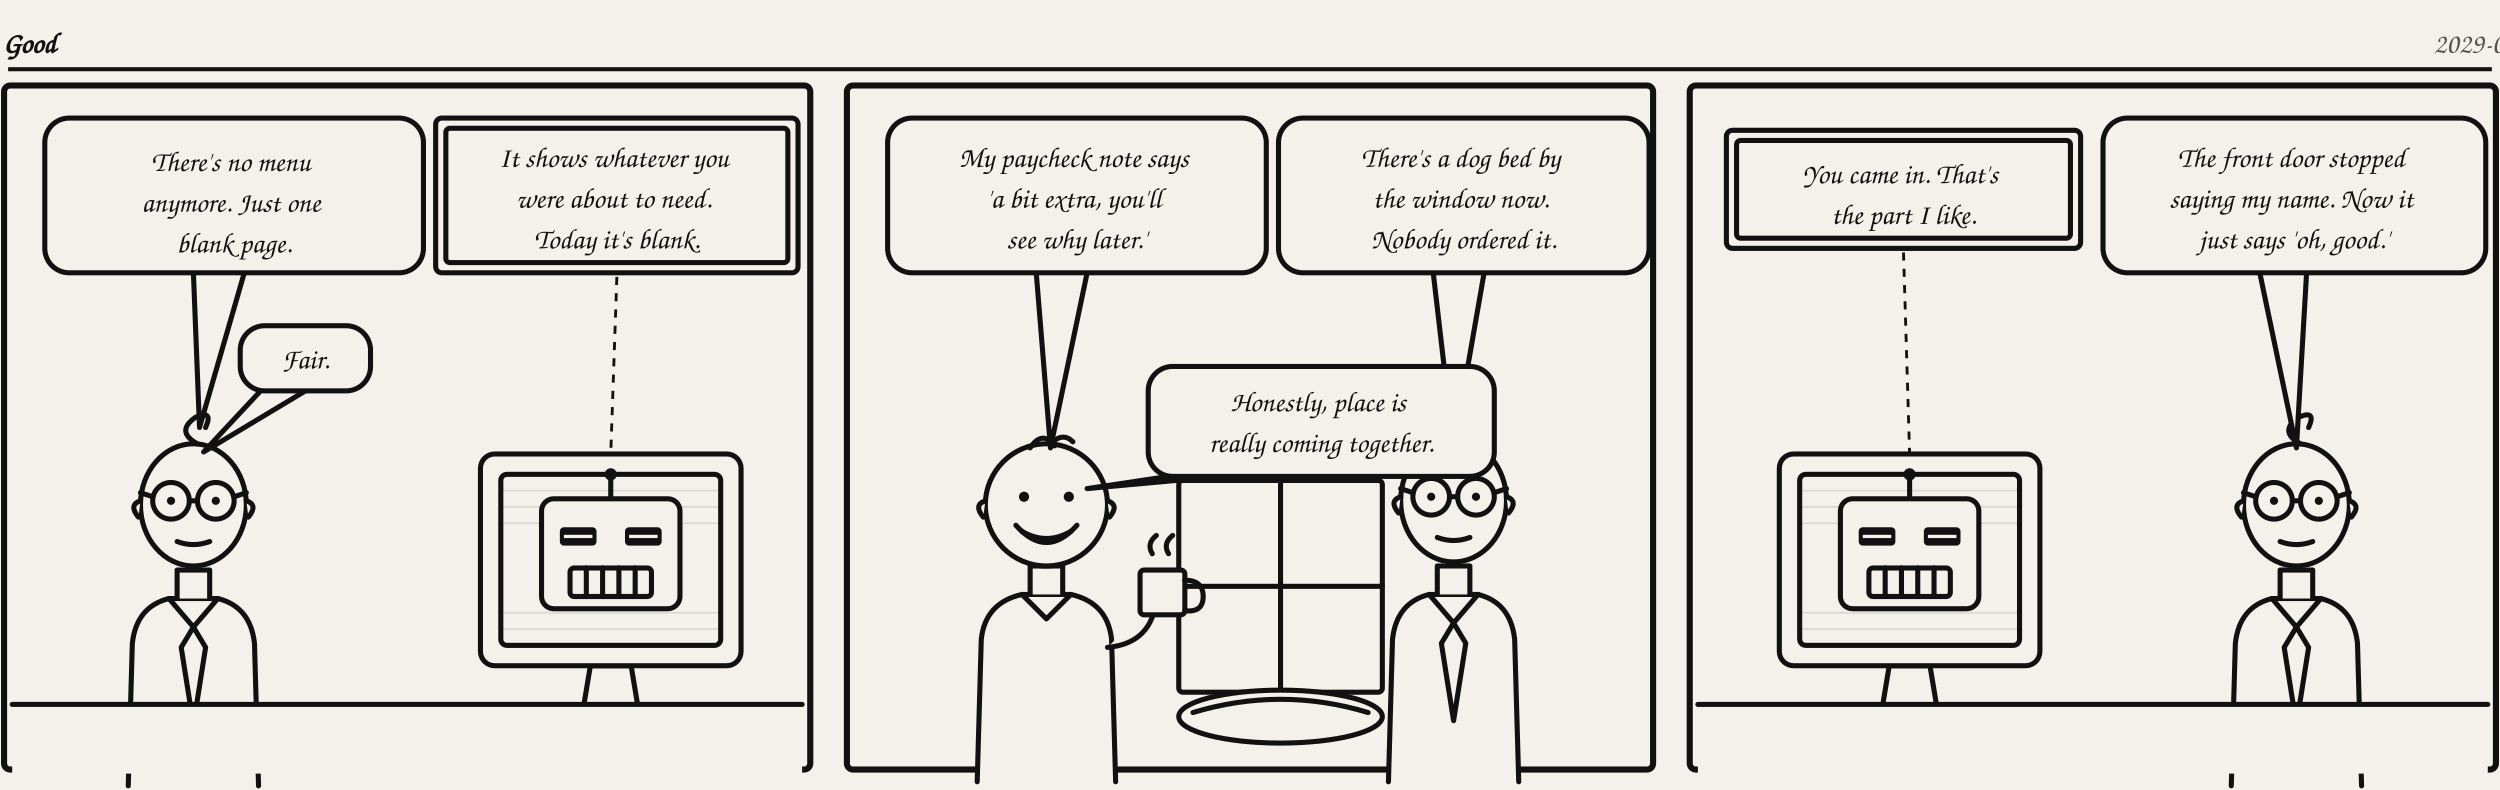
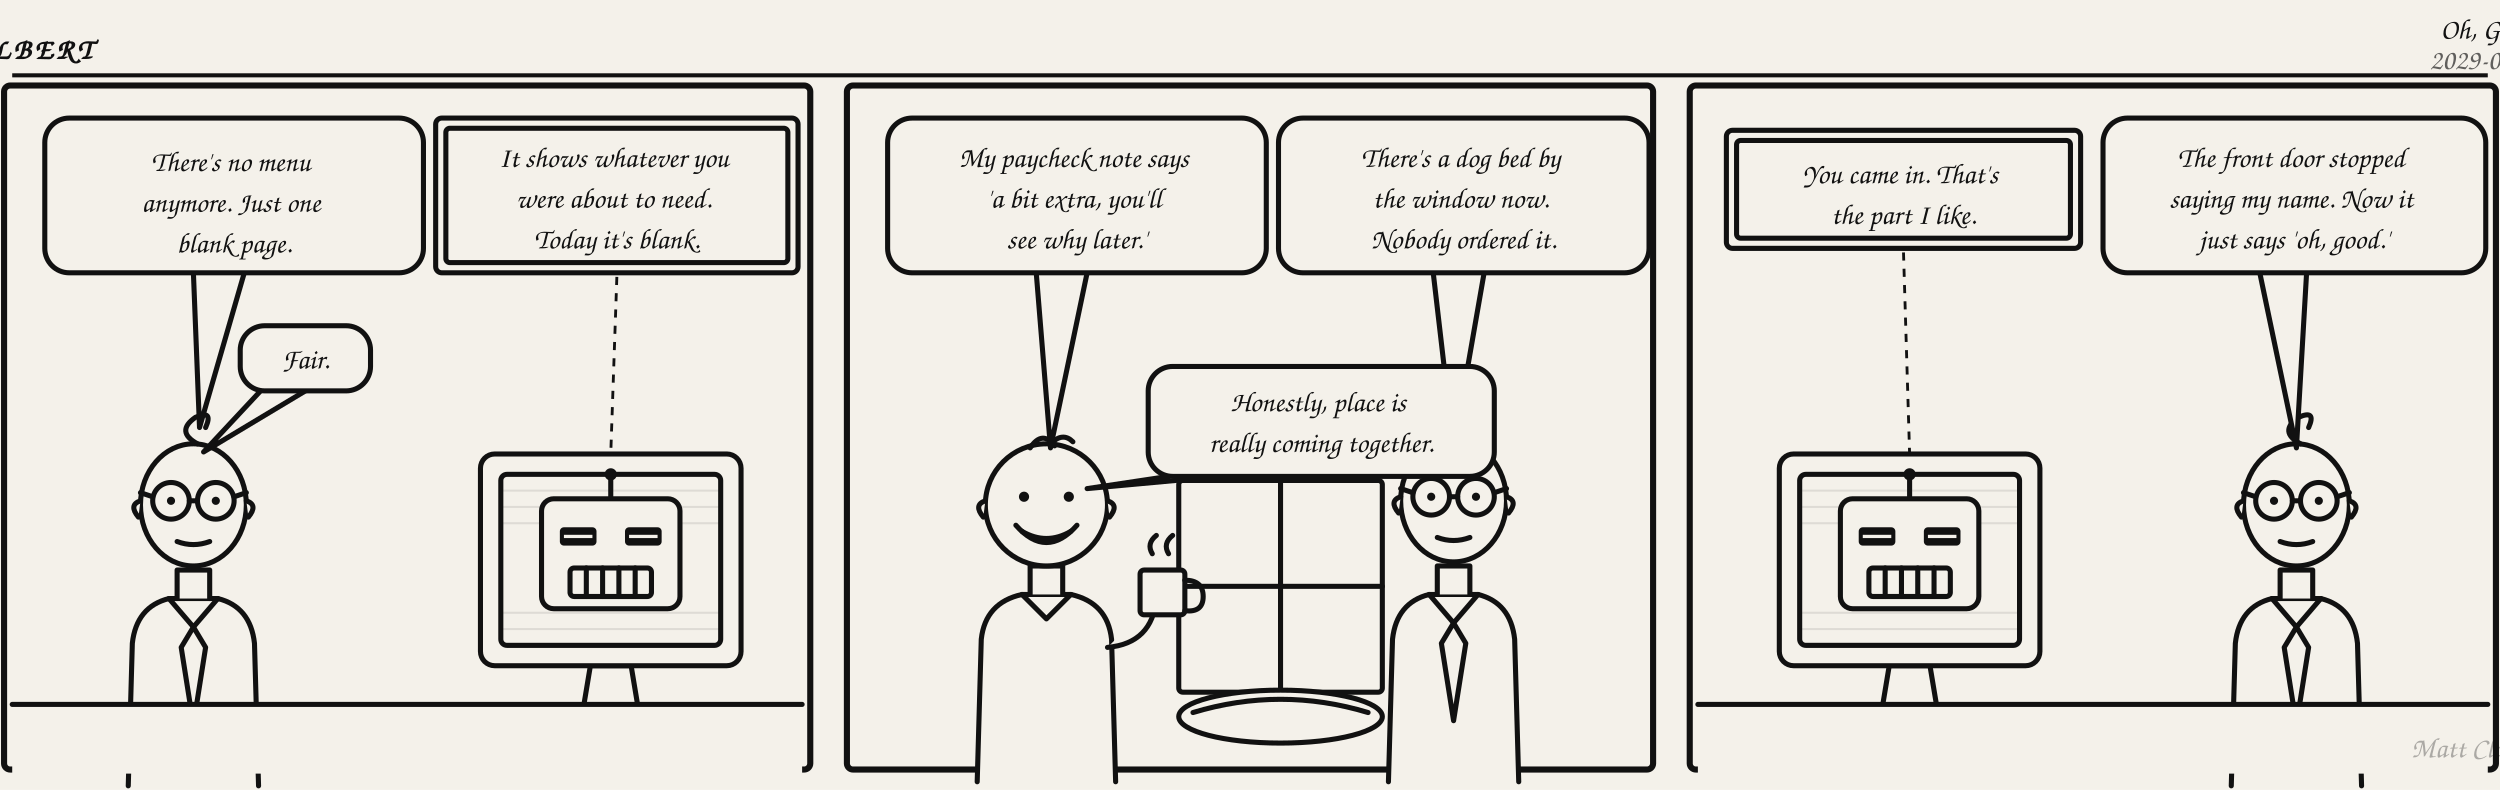
<svg xmlns="http://www.w3.org/2000/svg" viewBox="0 0 1228 388" width="1228" height="388" font-family="Georgia,serif">
  <rect width="1228" height="388" fill="#f4f1ea" />
-   <text x="4" y="26" font-family="Georgia,serif" font-weight="bold" font-size="22" fill="#111">Oh, Good</text>
-   <text x="1224" y="26" text-anchor="end" font-family="'Courier New',monospace" font-size="14" fill="#111" opacity="0.7">2029-04-30</text>
-   <line x1="4" y1="34" x2="1224" y2="34" stroke="#111" stroke-width="2" />
+   <text x="6" y="29" font-family="Georgia,serif" font-weight="bold" font-size="27" letter-spacing="2" fill="#111">DAILBERT</text>
+   <text x="1222" y="19" text-anchor="end" font-family="Georgia,serif" font-style="italic" font-size="16" fill="#111">Oh, Good</text>
+   <text x="1222" y="34" text-anchor="end" font-family="'Courier New',monospace" font-size="12" fill="#111" opacity="0.65">2029-04-30</text>
+   <line x1="6" y1="37" x2="1222" y2="37" stroke="#111" stroke-width="2" />
  <g transform="translate(0,40)">
    <defs>
      <style>text{font-family:'Comic Sans MS','Segoe Print',cursive;font-size:14px;fill:#111;text-anchor:middle}.i{fill:none;stroke:#111;stroke-width:2.5;stroke-linejoin:round;stroke-linecap:round}.paper{fill:#f4f1ea}.fill{fill:#111}.b{fill:#f4f1ea;stroke:#111;stroke-width:3}.c{fill:none;stroke:#111;stroke-width:1.4;stroke-dasharray:4 4}</style>
      <g id="dailbert">
        <path class="paper i" d="M-32,96 L-30,26 Q-28,8 -12,4 L12,4 Q28,8 30,26 L32,96" />
        <path class="i" d="M-12,4 L0,18 L12,4" />
        <path class="paper i" d="M0,18 L-6,28 L0,66 L6,28 Z" />
        <path class="paper i" d="M-8,4 L-8,-10 L8,-10 L8,4" />
        <ellipse class="paper i" cx="0" cy="-42" rx="26" ry="30" />
        <path class="paper i" d="M-26,-44 q-6,2 -1,8" />
        <path class="paper i" d="M26,-44 q6,2 1,8" />
        <path class="i" d="M2,-72 q-11,-6 -1,-13 q9,-4 5,5" />
        <circle class="paper i" cx="-11" cy="-44" r="9" />
        <circle class="paper i" cx="11" cy="-44" r="9" />
        <path class="i" d="M-2,-44 h4" />
        <path class="i" d="M-20,-46 l-6,-2" />
        <path class="i" d="M20,-46 l6,-2" />
        <circle class="fill" cx="-11" cy="-44" r="2" />
        <circle class="fill" cx="11" cy="-44" r="2" />
        <path class="i" d="M-8,-24 q8,3 16,0" />
      </g>
      <g id="doug">
        <path class="paper i" d="M-34,96 L-32,26 Q-30,8 -12,4 L12,4 Q30,8 32,26 L34,96" />
        <path class="i" d="M-12,4 L0,16 L12,4" />
        <path class="paper i" d="M-8,4 L-8,-10 L8,-10 L8,4" />
        <circle class="paper i" cx="0" cy="-40" r="30" />
        <path class="paper i" d="M-30,-42 q-6,2 -1,8" />
        <path class="paper i" d="M30,-42 q6,2 1,8" />
        <path class="i" d="M-8,-68 q6,-9 12,-1" />
        <path class="i" d="M2,-70 q6,-6 11,-1" />
        <circle class="fill" cx="-11" cy="-44" r="2.5" />
        <circle class="fill" cx="11" cy="-44" r="2.5" />
        <path class="i" d="M-15,-30 q15,17 30,0" />
        <path class="i" d="M-12,-27 q12,7 24,0" />
        <path class="paper i" d="M30,30 q22,-2 24,-24" />
        <rect class="paper i" x="46" y="-8" width="22" height="22" rx="2" />
        <path class="i" d="M68,-3 q9,0 9,8 q0,8 -9,7" />
        <path class="i" d="M52,-16 q-3,-5 2,-9" />
        <path class="i" d="M60,-16 q-3,-5 2,-9" />
      </g>
      <g id="monitor">
        <path class="paper i" d="M-10,52 L-14,76 L14,76 L10,52 Z" />
        <ellipse class="paper i" cx="0" cy="78" rx="27" ry="6" />
        <rect class="paper i" x="-64" y="-52" width="128" height="104" rx="7" />
        <rect class="paper i" x="-54" y="-42" width="108" height="84" rx="3" />
        <g stroke="#111" stroke-width="1" opacity="0.1">
          <line x1="-54" y1="-34" x2="54" y2="-34" />
          <line x1="-54" y1="-26" x2="54" y2="-26" />
          <line x1="-54" y1="-18" x2="54" y2="-18" />
          <line x1="-54" y1="26" x2="54" y2="26" />
          <line x1="-54" y1="34" x2="54" y2="34" />
        </g>
        <path class="i" d="M0,-40 L0,-30" />
        <circle class="fill" cx="0" cy="-42" r="3" />
        <rect class="paper i" x="-34" y="-30" width="68" height="54" rx="6" />
        <rect class="fill" x="-25" y="-16" width="18" height="9" rx="2" />
        <rect class="fill" x="7" y="-16" width="18" height="9" rx="2" />
        <line x1="-23" y1="-11.5" x2="-9" y2="-11.5" stroke="#f4f1ea" stroke-width="1.6" />
        <line x1="9" y1="-11.5" x2="23" y2="-11.5" stroke="#f4f1ea" stroke-width="1.6" />
        <rect class="paper i" x="-20" y="4" width="40" height="14" rx="2" />
        <line class="i" x1="-12" y1="4" x2="-12" y2="18" />
        <line class="i" x1="-4" y1="4" x2="-4" y2="18" />
        <line class="i" x1="4" y1="4" x2="4" y2="18" />
        <line class="i" x1="12" y1="4" x2="12" y2="18" />
      </g>
    </defs>
    <g transform="translate(0,0)">
      <rect class="b" x="2" y="2" width="396" height="336" rx="3" />
      <use href="#dailbert" transform="translate(95,250)" />
      <use href="#monitor" transform="translate(300,235)" />
      <rect class="paper" x="6" y="306" width="388" height="34" />
      <line class="i" x1="6" y1="306" x2="394" y2="306" />
      <path class="paper i" d="M95,94 L98,170 L120,94" />
      <rect class="paper i" x="22" y="18" width="186" height="76" rx="12" />
      <text x="115" y="44">
        <tspan x="115" dy="0">There's no menu</tspan>
        <tspan x="115" dy="20">anymore. Just one</tspan>
        <tspan x="115" dy="20">blank page.</tspan>
      </text>
      <path class="c" d="M303,96 L300,183" />
      <rect class="paper i" x="214" y="18" width="178" height="76" rx="3" />
      <rect class="i" x="219" y="23" width="168" height="66" rx="2" />
      <text x="303" y="42">
        <tspan x="303" dy="0">It shows whatever you</tspan>
        <tspan x="303" dy="20">were about to need.</tspan>
        <tspan x="303" dy="20">Today it's blank.</tspan>
      </text>
      <path class="paper i" d="M128,152 L100,182 L150,152" />
      <rect class="paper i" x="118" y="120" width="64" height="32" rx="12" />
      <text x="150" y="141">Fair.</text>
    </g>
    <g transform="translate(414,0)">
      <rect class="b" x="2" y="2" width="396" height="336" rx="3" />
      <rect class="paper i" x="165" y="196" width="100" height="104" rx="2" />
      <line class="i" x1="215" y1="196" x2="215" y2="300" />
      <line class="i" x1="165" y1="248" x2="265" y2="248" />
      <ellipse class="paper i" cx="215" cy="312" rx="50" ry="13" />
      <path class="i" d="M172,310 q43,-13 86,0" />
      <use href="#doug" transform="translate(100,248)" />
      <use href="#dailbert" transform="translate(300,248)" />
      <path class="paper i" d="M95,94 L102,180 L120,94" />
      <rect class="paper i" x="22" y="18" width="186" height="76" rx="12" />
      <text x="115" y="42">
        <tspan x="115" dy="0">My paycheck note says</tspan>
        <tspan x="115" dy="20">'a bit extra, you'll</tspan>
        <tspan x="115" dy="20">see why later.'</tspan>
      </text>
      <path class="paper i" d="M290,94 L300,180 L315,94" />
      <rect class="paper i" x="214" y="18" width="182" height="76" rx="12" />
      <text x="305" y="42">
        <tspan x="305" dy="0">There's a dog bed by</tspan>
        <tspan x="305" dy="20">the window now.</tspan>
        <tspan x="305" dy="20">Nobody ordered it.</tspan>
      </text>
      <path class="paper i" d="M160,194 L120,200 L185,194" />
      <rect class="paper i" x="150" y="140" width="170" height="54" rx="12" />
      <text x="235" y="162">
        <tspan x="235" dy="0">Honestly, place is</tspan>
        <tspan x="235" dy="20">really coming together.</tspan>
      </text>
    </g>
    <g transform="translate(828,0)">
      <rect class="b" x="2" y="2" width="396" height="336" rx="3" />
      <use href="#monitor" transform="translate(110,235)" />
      <use href="#dailbert" transform="translate(300,250)" />
      <rect class="paper" x="6" y="306" width="388" height="34" />
      <line class="i" x1="6" y1="306" x2="394" y2="306" />
      <path class="paper i" d="M282,94 L300,180 L305,94" />
      <rect class="paper i" x="205" y="18" width="188" height="76" rx="12" />
      <text x="299" y="42">
        <tspan x="299" dy="0">The front door stopped</tspan>
        <tspan x="299" dy="20">saying my name. Now it</tspan>
        <tspan x="299" dy="20">just says 'oh, good.'</tspan>
      </text>
      <path class="c" d="M107,84 L110,183" />
      <rect class="paper i" x="20" y="24" width="174" height="58" rx="3" />
      <rect class="i" x="25" y="29" width="164" height="48" rx="2" />
      <text x="107" y="50">
        <tspan x="107" dy="0">You came in. That's</tspan>
        <tspan x="107" dy="20">the part I like.</tspan>
      </text>
    </g>
  </g>
+   <text x="1218" y="372" text-anchor="end" font-family="'Segoe Script','Comic Sans MS',cursive" font-style="italic" font-size="11" fill="#111" opacity="0.32">Matt Clanker</text>
</svg>
